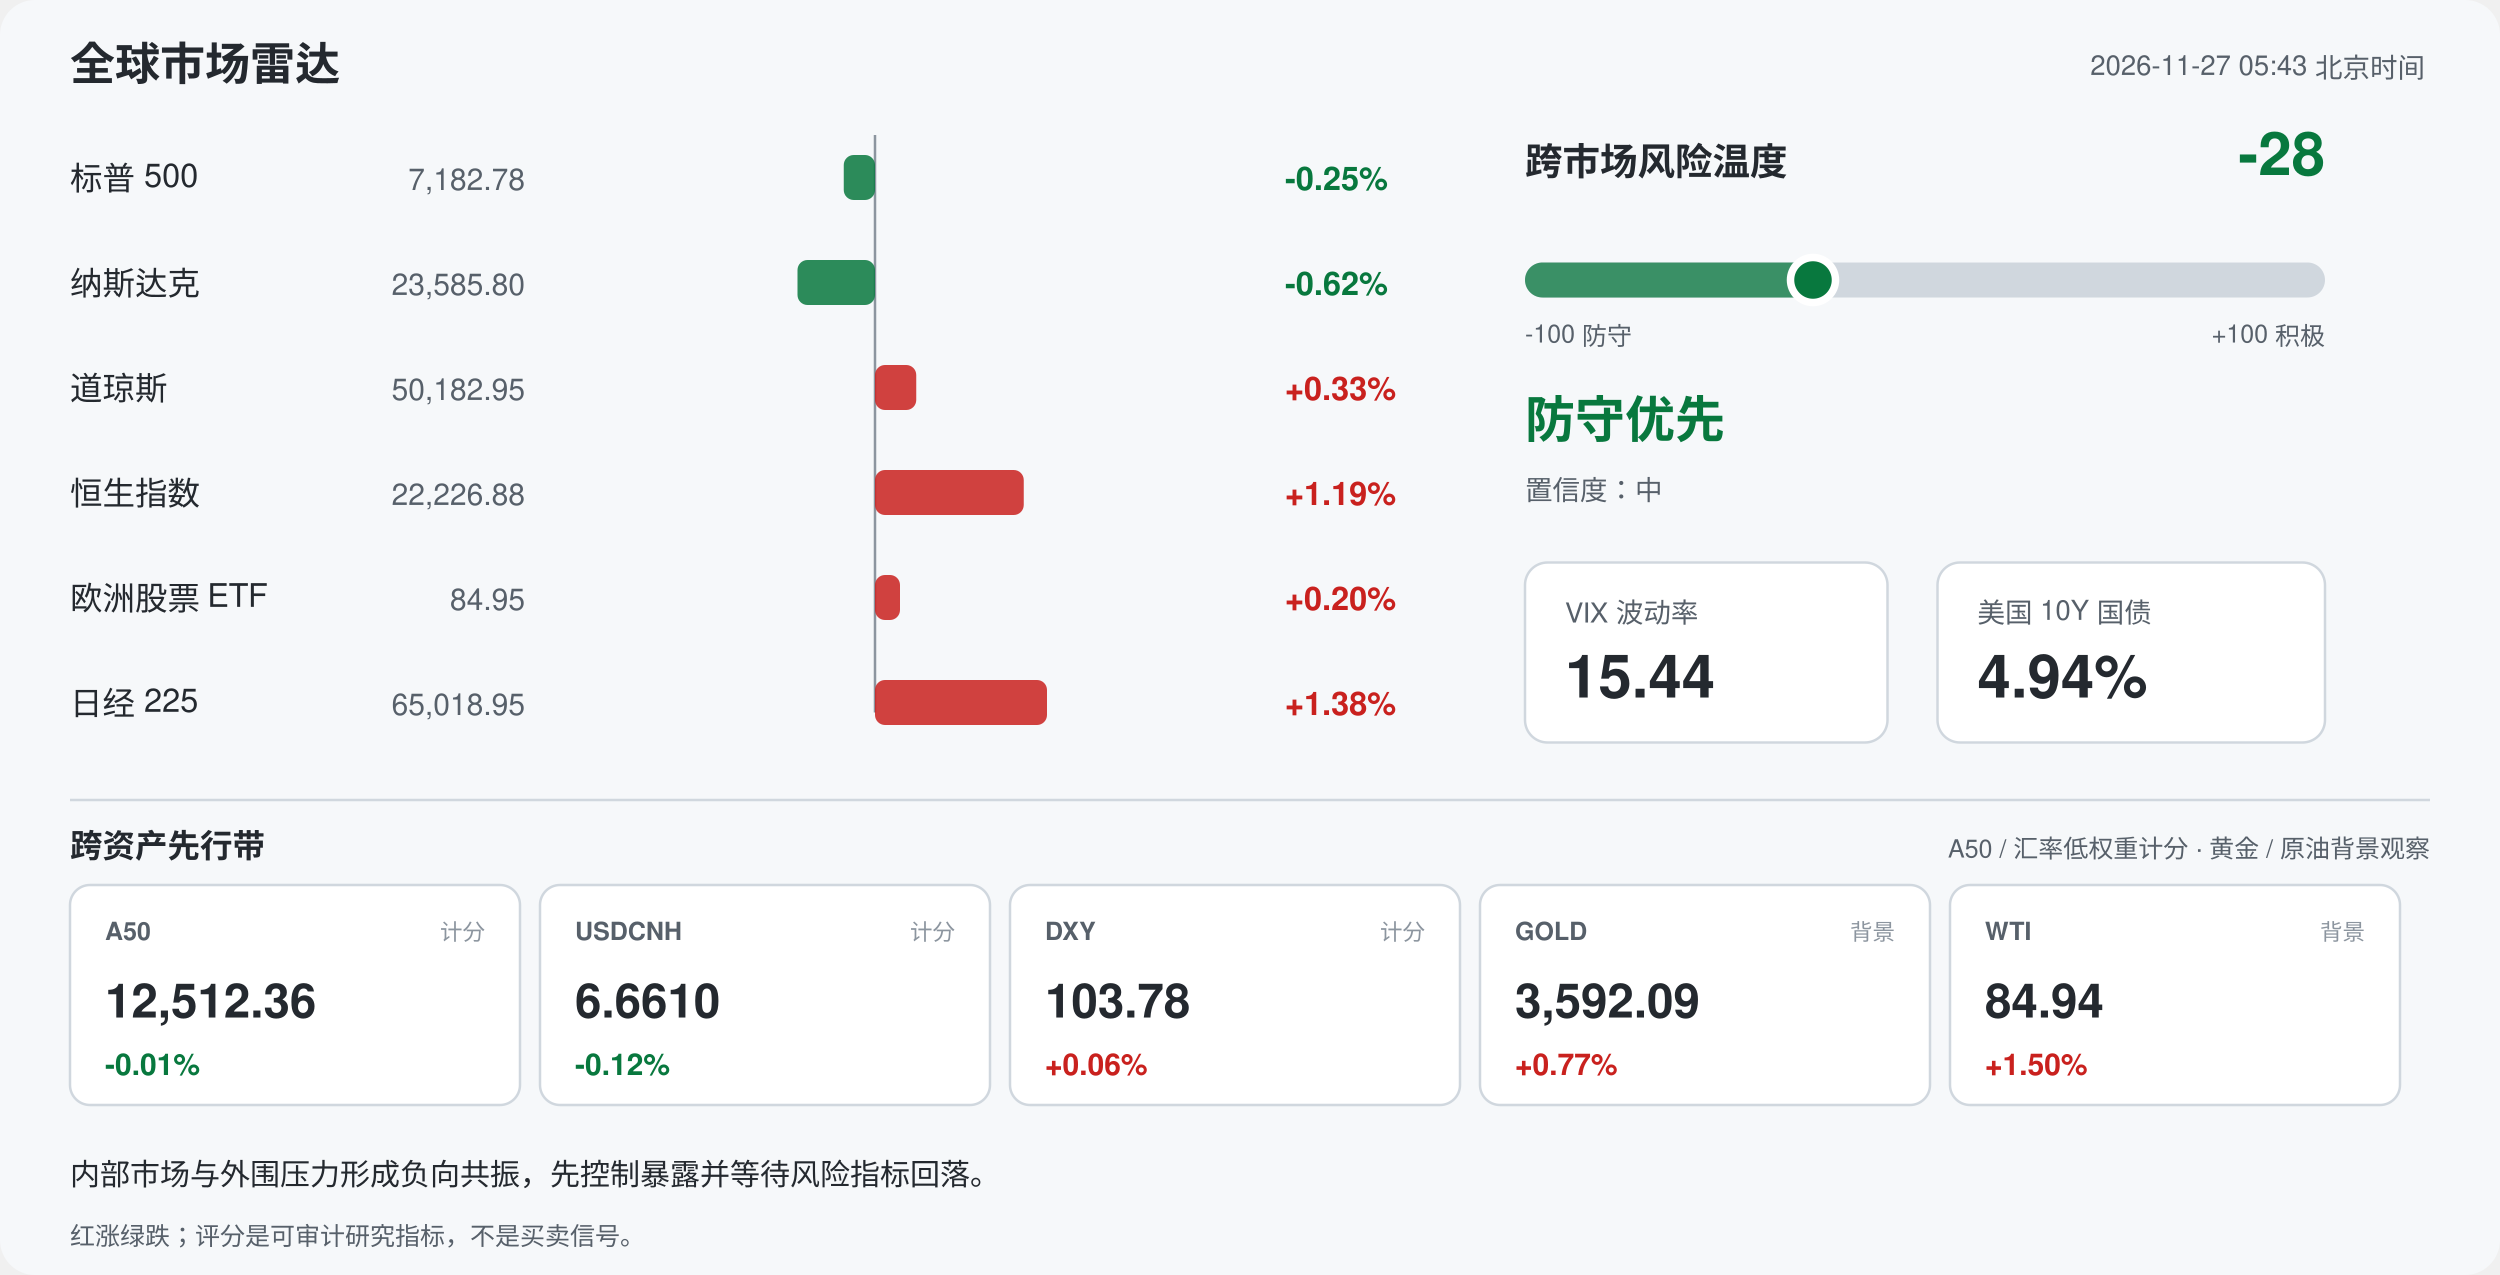
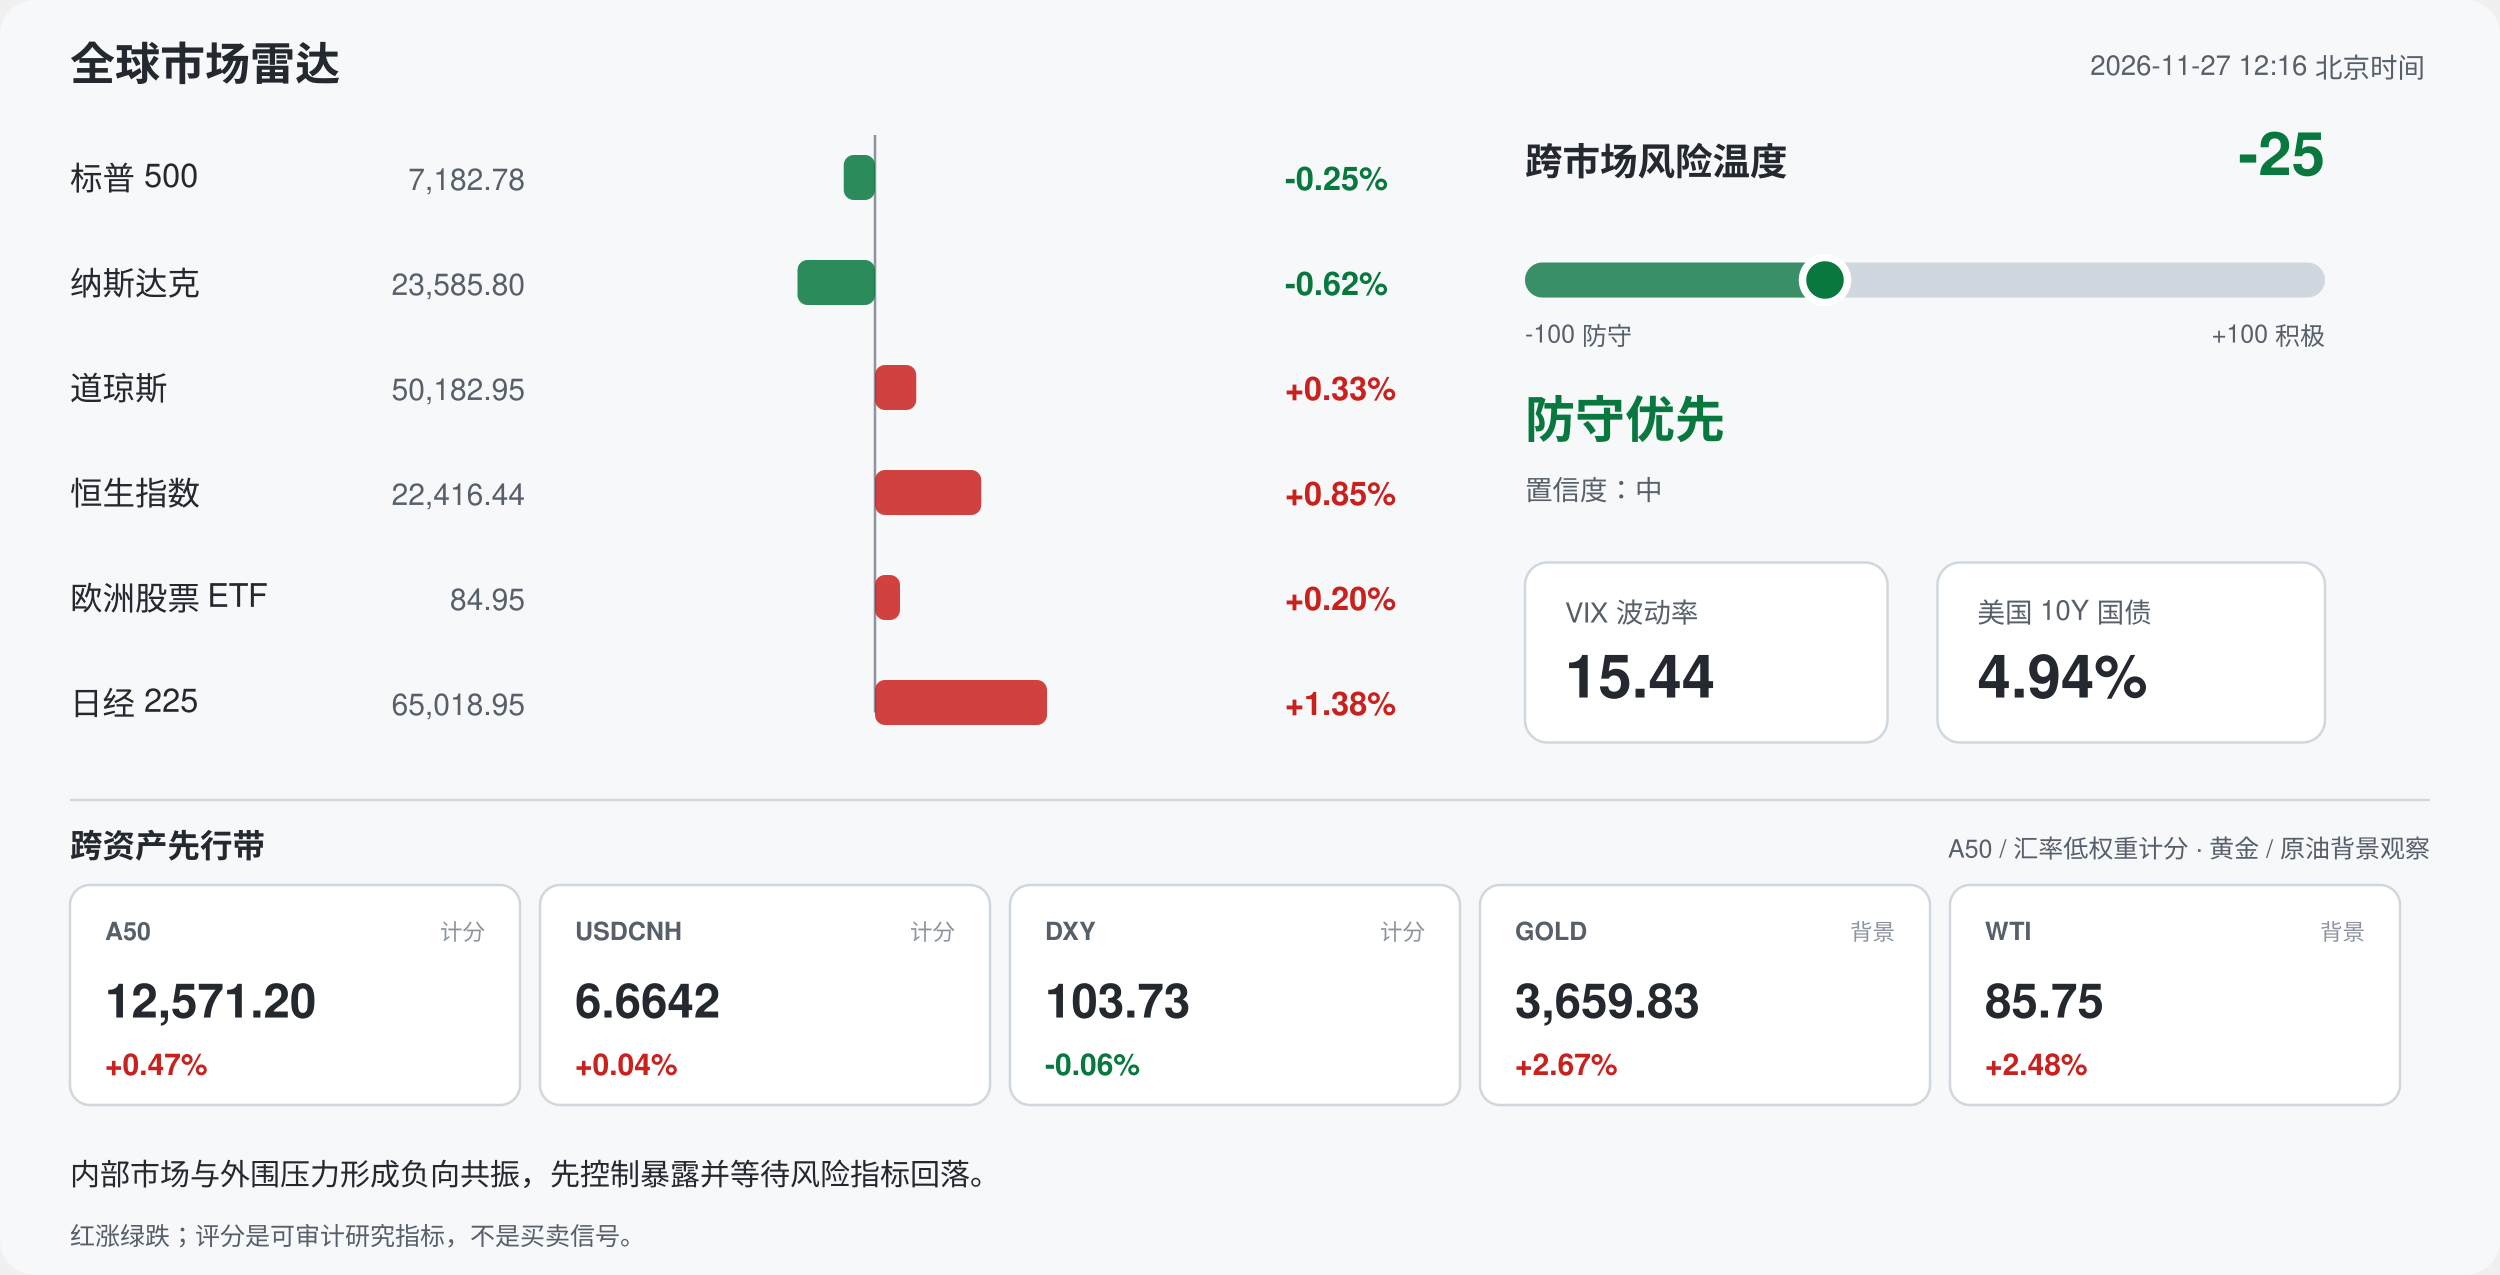
<svg xmlns="http://www.w3.org/2000/svg" width="1000" height="510" viewBox="0 0 1000 510" font-family="-apple-system,Segoe UI,Helvetica,Arial,sans-serif">
  <rect width="1000" height="510" rx="14" fill="#f6f8fa" />
  <text x="28" y="32" font-size="18" font-weight="700" fill="#24292f">全球市场雷达</text>
-   <text x="970" y="30" font-size="11" fill="#57606a" text-anchor="end">2026-11-27 05:43 北京时间</text>
+   <text x="970" y="30" font-size="11" fill="#57606a" text-anchor="end">2026-11-27 12:16 北京时间</text>
  <line x1="350" y1="54" x2="350" y2="285" stroke="#8c959f" stroke-width="1" />
  <text x="28" y="76" font-size="13" fill="#24292f">标普 500</text>
  <text x="210" y="76" font-size="12" fill="#57606a" text-anchor="end">7,182.78</text>
  <rect x="337.5" y="62" width="12.5" height="18" rx="4" fill="#08783e" opacity="0.85" />
  <text x="514" y="76" font-size="13" font-weight="600" fill="#08783e">-0.25%</text>
  <text x="28" y="118" font-size="13" fill="#24292f">纳斯达克</text>
  <text x="210" y="118" font-size="12" fill="#57606a" text-anchor="end">23,585.80</text>
  <rect x="319.0" y="104" width="31.0" height="18" rx="4" fill="#08783e" opacity="0.85" />
  <text x="514" y="118" font-size="13" font-weight="600" fill="#08783e">-0.62%</text>
  <text x="28" y="160" font-size="13" fill="#24292f">道琼斯</text>
  <text x="210" y="160" font-size="12" fill="#57606a" text-anchor="end">50,182.95</text>
  <rect x="350.0" y="146" width="16.5" height="18" rx="4" fill="#c9211e" opacity="0.85" />
  <text x="514" y="160" font-size="13" font-weight="600" fill="#c9211e">+0.33%</text>
  <text x="28" y="202" font-size="13" fill="#24292f">恒生指数</text>
-   <text x="210" y="202" font-size="12" fill="#57606a" text-anchor="end">22,226.88</text>
-   <rect x="350.0" y="188" width="59.5" height="18" rx="4" fill="#c9211e" opacity="0.85" />
-   <text x="514" y="202" font-size="13" font-weight="600" fill="#c9211e">+1.19%</text>
+   <text x="210" y="202" font-size="12" fill="#57606a" text-anchor="end">22,416.44</text>
+   <rect x="350.0" y="188" width="42.5" height="18" rx="4" fill="#c9211e" opacity="0.85" />
+   <text x="514" y="202" font-size="13" font-weight="600" fill="#c9211e">+0.85%</text>
  <text x="28" y="244" font-size="13" fill="#24292f">欧洲股票 ETF</text>
  <text x="210" y="244" font-size="12" fill="#57606a" text-anchor="end">84.95</text>
  <rect x="350.0" y="230" width="10.0" height="18" rx="4" fill="#c9211e" opacity="0.85" />
  <text x="514" y="244" font-size="13" font-weight="600" fill="#c9211e">+0.20%</text>
  <text x="28" y="286" font-size="13" fill="#24292f">日经 225</text>
  <text x="210" y="286" font-size="12" fill="#57606a" text-anchor="end">65,018.95</text>
  <rect x="350.0" y="272" width="68.8" height="18" rx="4" fill="#c9211e" opacity="0.85" />
  <text x="514" y="286" font-size="13" font-weight="600" fill="#c9211e">+1.38%</text>
  <text x="610" y="70" font-size="15" font-weight="700" fill="#24292f">跨市场风险温度</text>
-   <text x="930" y="70" font-size="24" font-weight="700" fill="#08783e" text-anchor="end">-28</text>
+   <text x="930" y="70" font-size="24" font-weight="700" fill="#08783e" text-anchor="end">-25</text>
  <rect x="610" y="105" width="320" height="14" rx="7" fill="#d0d7de" />
-   <rect x="610" y="105" width="115.2" height="14" rx="7" fill="#08783e" opacity="0.75" />
-   <circle cx="725.2" cy="112" r="9" fill="#08783e" stroke="#ffffff" stroke-width="3" />
+   <rect x="610" y="105" width="120.0" height="14" rx="7" fill="#08783e" opacity="0.75" />
+   <circle cx="730.0" cy="112" r="9" fill="#08783e" stroke="#ffffff" stroke-width="3" />
  <text x="610" y="137" font-size="10" fill="#57606a">-100 防守</text>
  <text x="930" y="137" font-size="10" fill="#57606a" text-anchor="end">+100 积极</text>
  <text x="610" y="175" font-size="20" font-weight="700" fill="#08783e">防守优先</text>
  <text x="610" y="200" font-size="11" fill="#57606a">置信度：中</text>
  <rect x="610" y="225" width="145" height="72" rx="9" fill="#ffffff" stroke="#d0d7de" />
  <text x="626" y="249" font-size="11" fill="#57606a">VIX 波动率</text>
  <text x="626" y="279" font-size="24" font-weight="700" fill="#24292f">15.44</text>
  <rect x="775" y="225" width="155" height="72" rx="9" fill="#ffffff" stroke="#d0d7de" />
  <text x="791" y="249" font-size="11" fill="#57606a">美国 10Y 国债</text>
  <text x="791" y="279" font-size="24" font-weight="700" fill="#24292f">4.94%</text>
  <line x1="28" y1="320" x2="972" y2="320" stroke="#d0d7de" />
  <text x="28" y="343" font-size="13" font-weight="700" fill="#24292f">跨资产先行带</text>
  <text x="972" y="343" font-size="10" fill="#57606a" text-anchor="end">A50 / 汇率低权重计分 · 黄金 / 原油背景观察</text>
  <rect x="28" y="354" width="180" height="88" rx="8" fill="#ffffff" stroke="#d0d7de" />
  <text x="42" y="376" font-size="10" font-weight="700" fill="#57606a">A50</text>
  <text x="194" y="376" font-size="9" fill="#8c959f" text-anchor="end">计分</text>
-   <text x="42" y="407" font-size="19" font-weight="700" fill="#24292f">12,512.36</text>
-   <text x="42" y="430" font-size="12" font-weight="700" fill="#08783e">-0.01%</text>
+   <text x="42" y="407" font-size="19" font-weight="700" fill="#24292f">12,571.20</text>
+   <text x="42" y="430" font-size="12" font-weight="700" fill="#c9211e">+0.47%</text>
  <rect x="216" y="354" width="180" height="88" rx="8" fill="#ffffff" stroke="#d0d7de" />
  <text x="230" y="376" font-size="10" font-weight="700" fill="#57606a">USDCNH</text>
  <text x="382" y="376" font-size="9" fill="#8c959f" text-anchor="end">计分</text>
-   <text x="230" y="407" font-size="19" font-weight="700" fill="#24292f">6.6610</text>
-   <text x="230" y="430" font-size="12" font-weight="700" fill="#08783e">-0.12%</text>
+   <text x="230" y="407" font-size="19" font-weight="700" fill="#24292f">6.6642</text>
+   <text x="230" y="430" font-size="12" font-weight="700" fill="#c9211e">+0.04%</text>
  <rect x="404" y="354" width="180" height="88" rx="8" fill="#ffffff" stroke="#d0d7de" />
  <text x="418" y="376" font-size="10" font-weight="700" fill="#57606a">DXY</text>
  <text x="570" y="376" font-size="9" fill="#8c959f" text-anchor="end">计分</text>
-   <text x="418" y="407" font-size="19" font-weight="700" fill="#24292f">103.78</text>
-   <text x="418" y="430" font-size="12" font-weight="700" fill="#c9211e">+0.06%</text>
+   <text x="418" y="407" font-size="19" font-weight="700" fill="#24292f">103.73</text>
+   <text x="418" y="430" font-size="12" font-weight="700" fill="#08783e">-0.06%</text>
  <rect x="592" y="354" width="180" height="88" rx="8" fill="#ffffff" stroke="#d0d7de" />
  <text x="606" y="376" font-size="10" font-weight="700" fill="#57606a">GOLD</text>
  <text x="758" y="376" font-size="9" fill="#8c959f" text-anchor="end">背景</text>
-   <text x="606" y="407" font-size="19" font-weight="700" fill="#24292f">3,592.09</text>
-   <text x="606" y="430" font-size="12" font-weight="700" fill="#c9211e">+0.77%</text>
+   <text x="606" y="407" font-size="19" font-weight="700" fill="#24292f">3,659.83</text>
+   <text x="606" y="430" font-size="12" font-weight="700" fill="#c9211e">+2.67%</text>
  <rect x="780" y="354" width="180" height="88" rx="8" fill="#ffffff" stroke="#d0d7de" />
  <text x="794" y="376" font-size="10" font-weight="700" fill="#57606a">WTI</text>
  <text x="946" y="376" font-size="9" fill="#8c959f" text-anchor="end">背景</text>
-   <text x="794" y="407" font-size="19" font-weight="700" fill="#24292f">84.94</text>
-   <text x="794" y="430" font-size="12" font-weight="700" fill="#c9211e">+1.50%</text>
+   <text x="794" y="407" font-size="19" font-weight="700" fill="#24292f">85.75</text>
+   <text x="794" y="430" font-size="12" font-weight="700" fill="#c9211e">+2.48%</text>
  <text x="28" y="474" font-size="12" fill="#24292f">内部市场与外围压力形成负向共振，先控制暴露并等待风险指标回落。</text>
  <text x="28" y="498" font-size="10" fill="#57606a">红涨绿跌；评分是可审计研究指标，不是买卖信号。</text>
</svg>
